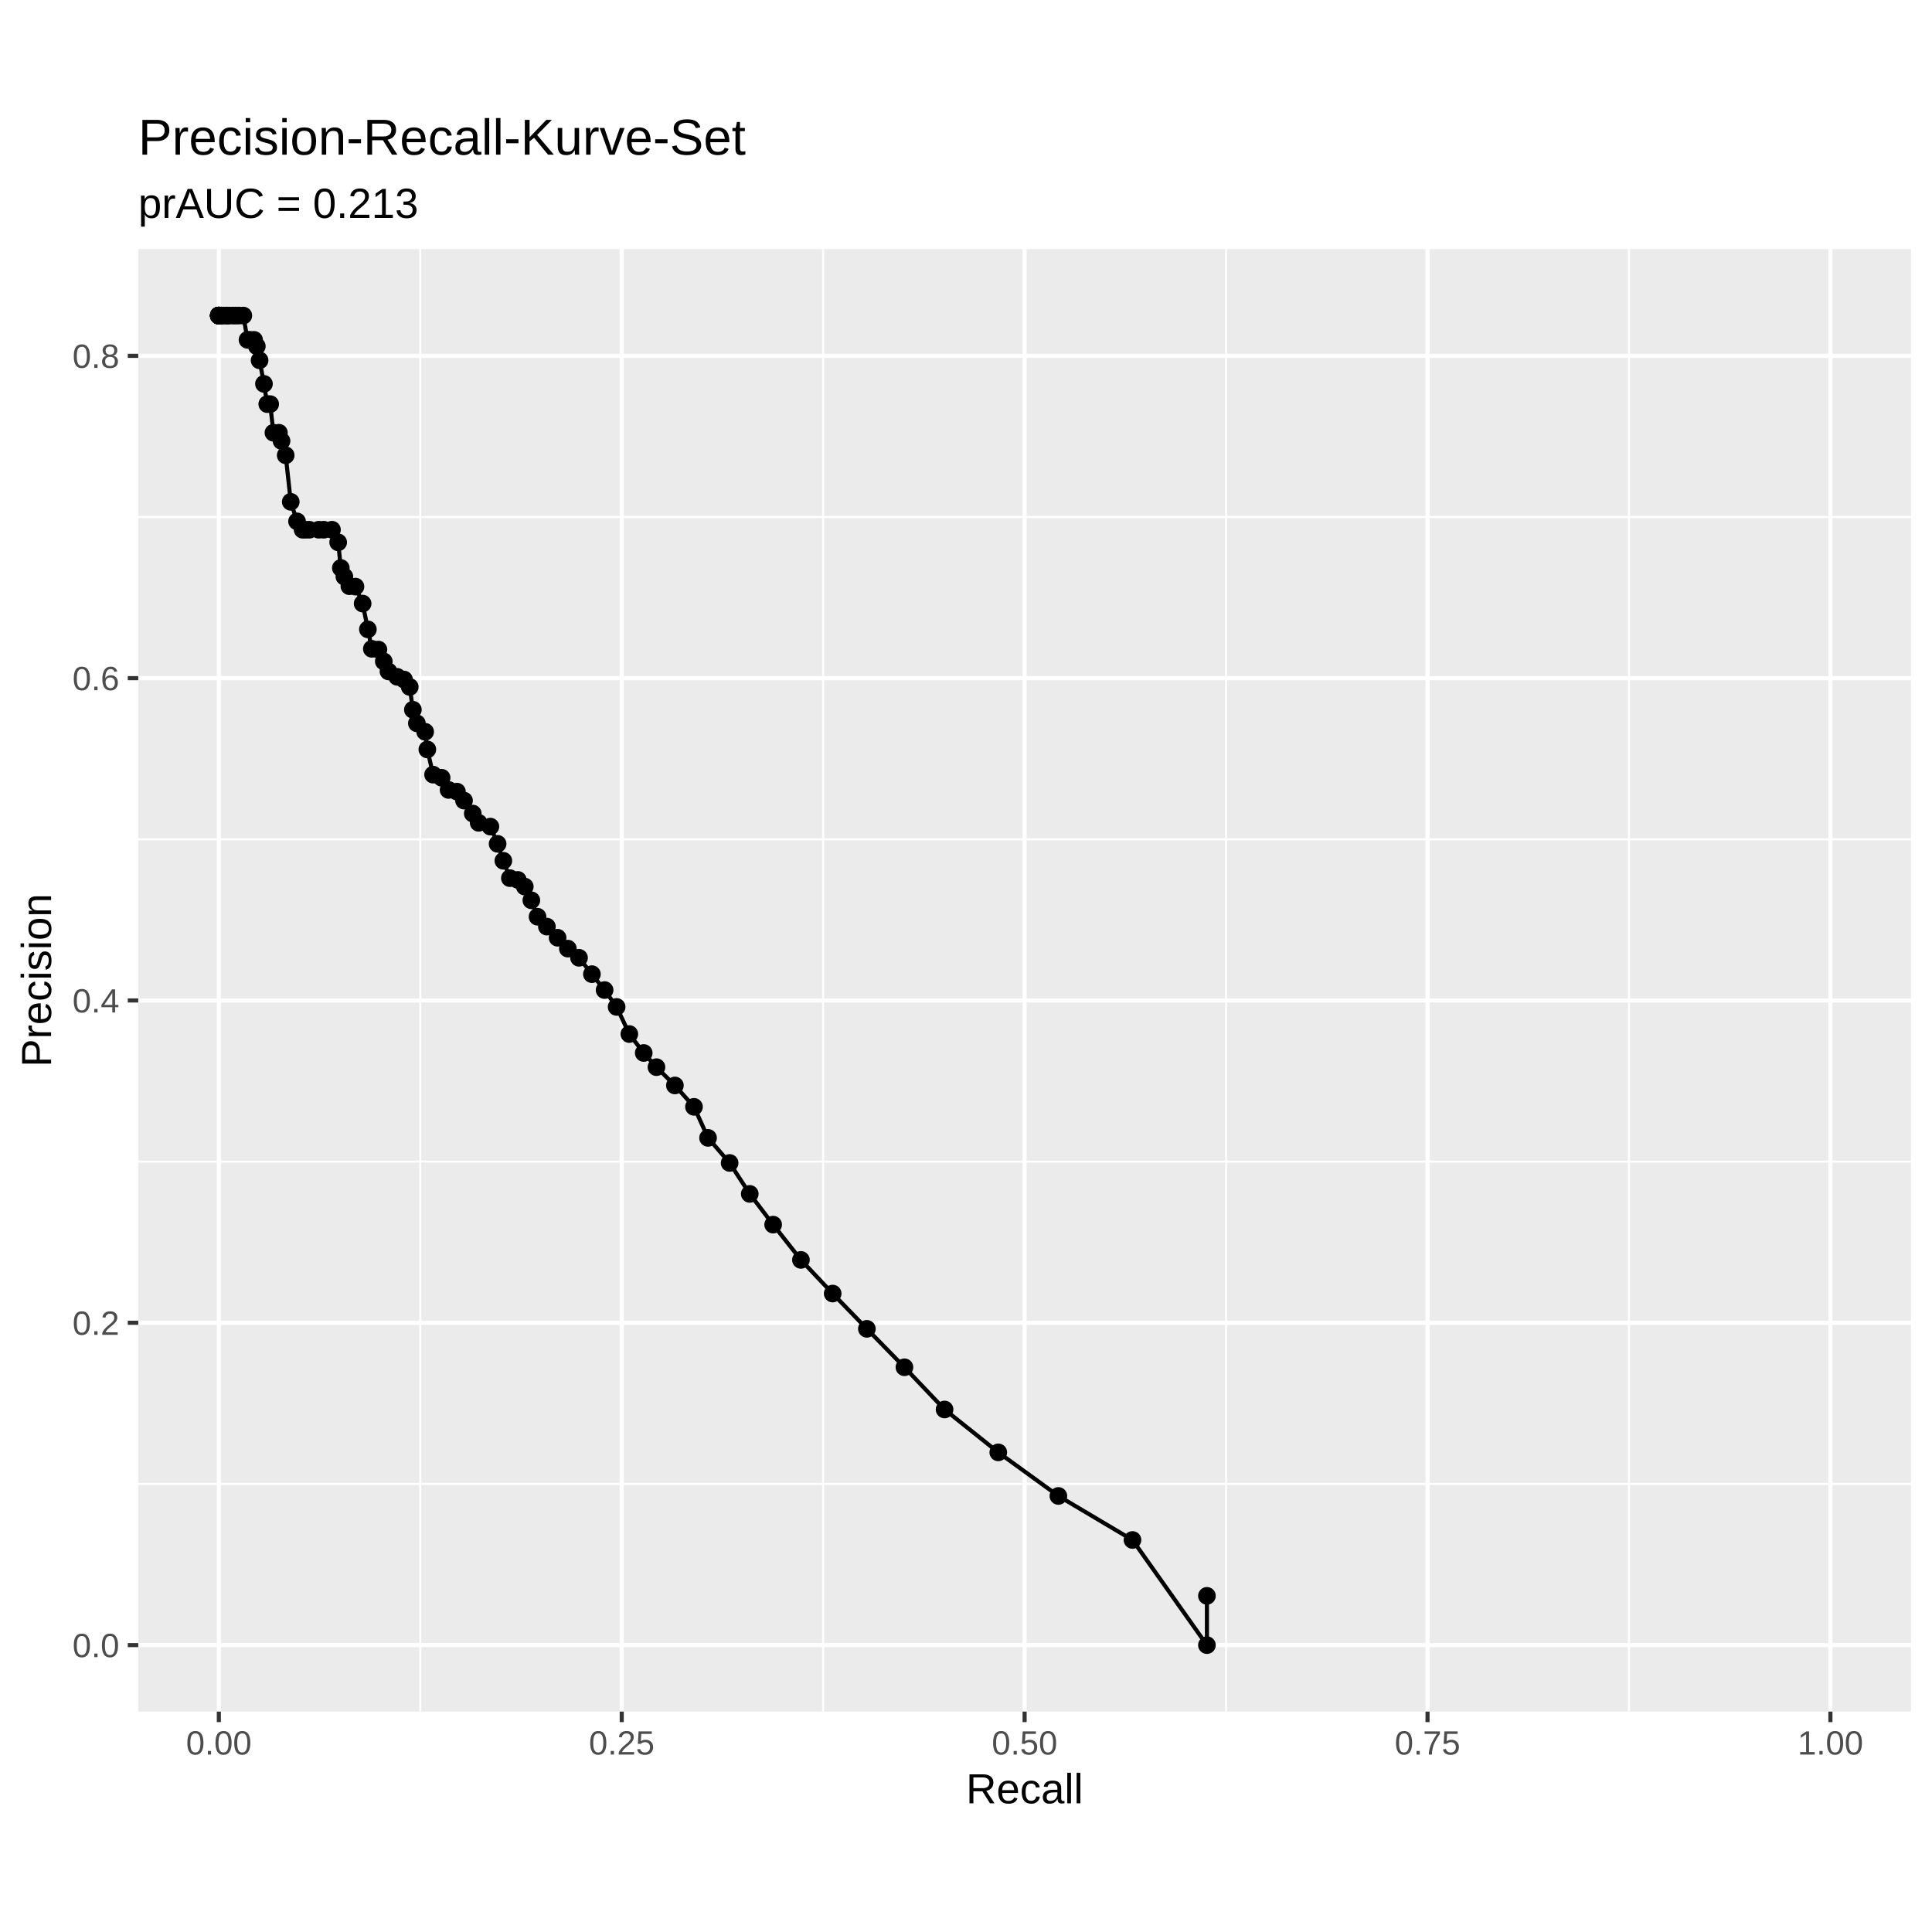
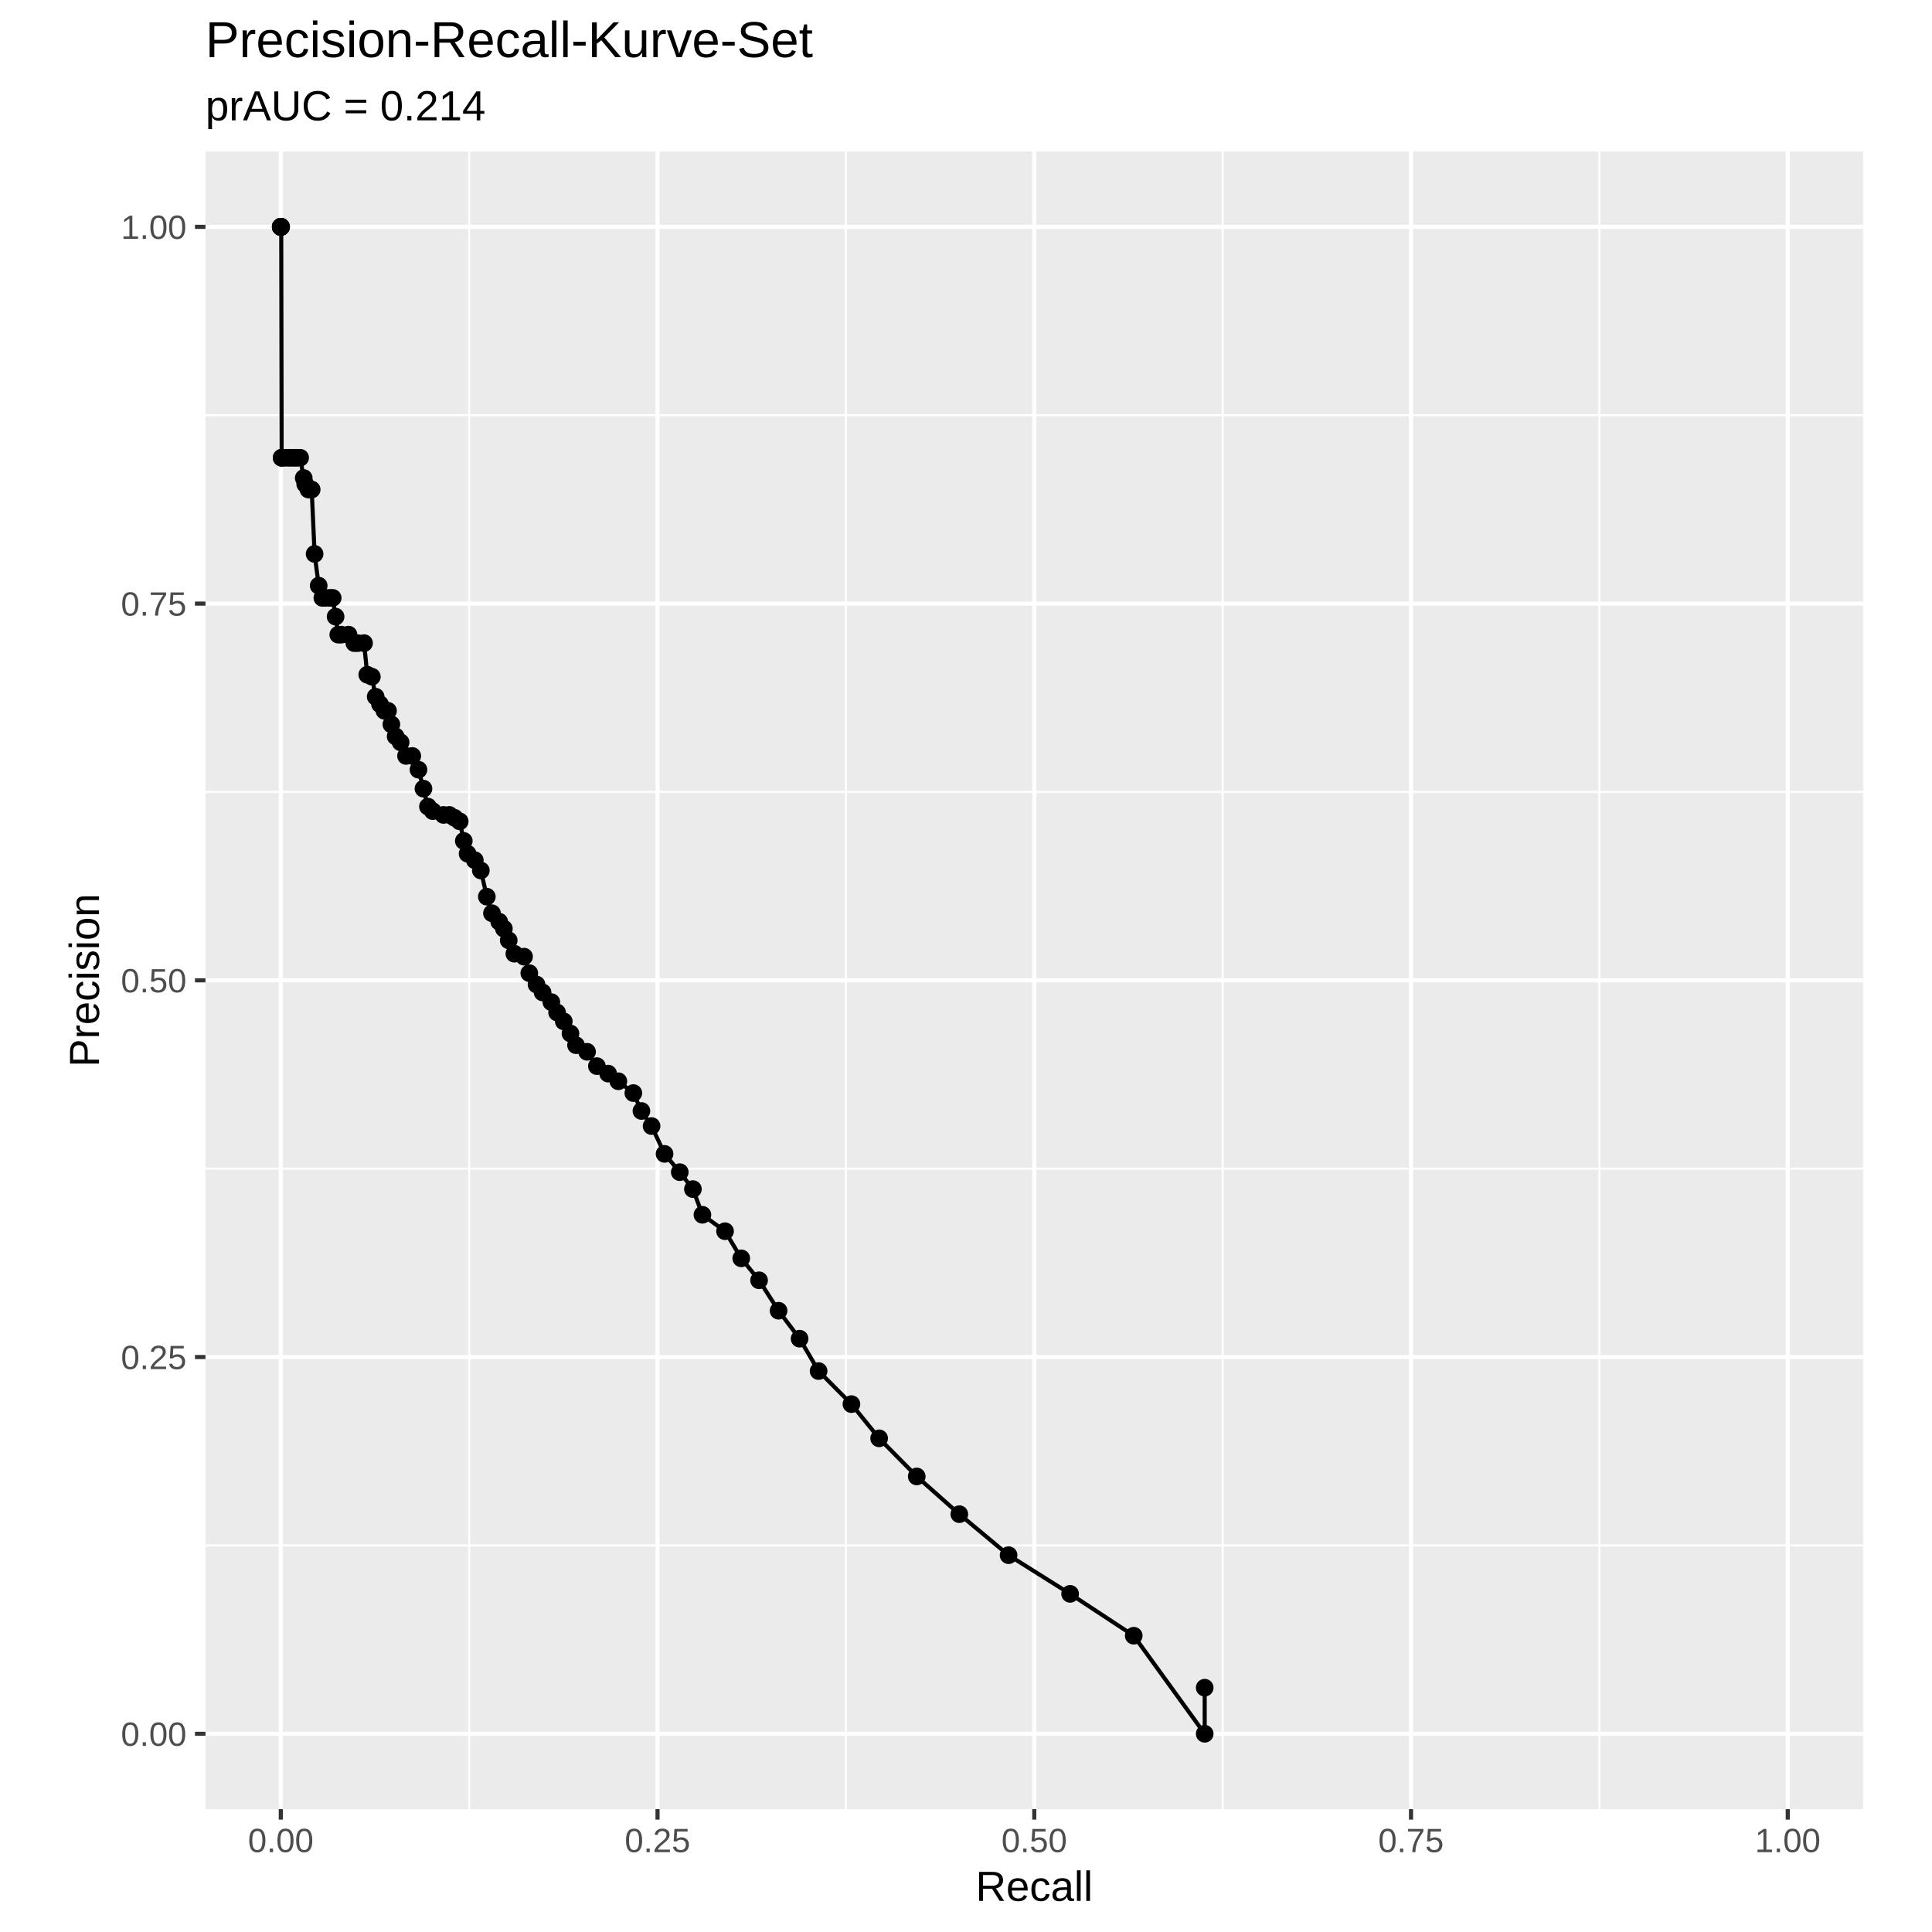
<svg xmlns="http://www.w3.org/2000/svg" class="svglite" width="504.00pt" height="504.00pt" viewBox="0 0 504.00 504.00">
  <defs>
    <style type="text/css">
    .svglite line, .svglite polyline, .svglite polygon, .svglite path, .svglite rect, .svglite circle {
      fill: none;
      stroke: #000000;
      stroke-linecap: round;
      stroke-linejoin: round;
      stroke-miterlimit: 10.00;
    }
    .svglite text {
      white-space: pre;
    }
  </style>
  </defs>
  <rect width="100%" height="100%" style="stroke: none; fill: #FFFFFF;" />
  <defs>
    <clipPath id="cpMC4wMHw1MDQuMDB8MC4wMHw1MDQuMDA=">
      <rect x="0.00" y="0.00" width="504.00" height="504.00" />
    </clipPath>
  </defs>
  <g clip-path="url(#cpMC4wMHw1MDQuMDB8MC4wMHw1MDQuMDA=)">
</g>
  <defs>
-     <clipPath id="cpMC4wMHw1MDQuMDB8MjUuNDV8NDc4LjU1">
-       <rect x="0" y="25.45" width="504.00" height="453.10" />
+     <clipPath id="cpMTIuNTB8NDkxLjUwfDAuMDB8NTA0LjAw">
+       <rect x="12.50" y="0.00" width="479.01" height="504.00" />
    </clipPath>
  </defs>
-   <g clip-path="url(#cpMC4wMHw1MDQuMDB8MjUuNDV8NDc4LjU1)">
-     <rect x="0" y="25.45" width="504.00" height="453.10" style="stroke-width: 1.07; stroke: #FFFFFF; fill: #FFFFFF;" />
+   <g clip-path="url(#cpMTIuNTB8NDkxLjUwfDAuMDB8NTA0LjAw)">
+     <rect x="12.50" y="0.00" width="479.01" height="504.00" style="stroke-width: 1.07; stroke: #FFFFFF; fill: #FFFFFF;" />
  </g>
  <g clip-path="url(#cpMC4wMHw1MDQuMDB8MC4wMHw1MDQuMDA=)">
</g>
  <defs>
-     <clipPath id="cpMzYuMDd8NDk4LjUyfDY0Ljk3fDQ0Ni41MA==">
-       <rect x="36.07" y="64.97" width="462.45" height="381.52" />
+     <clipPath id="cpNTMuNjB8NDg2LjAyfDM5LjUyfDQ3MS45NQ==">
+       <rect x="53.60" y="39.52" width="432.43" height="432.43" />
    </clipPath>
  </defs>
-   <g clip-path="url(#cpMzYuMDd8NDk4LjUyfDY0Ljk3fDQ0Ni41MA==)">
-     <rect x="36.07" y="64.97" width="462.45" height="381.52" style="stroke-width: 1.07; stroke: none; fill: #EBEBEB;" />
-     <polyline points="36.07,387.11 498.52,387.11 " style="stroke-width: 0.53; stroke: #FFFFFF; stroke-linecap: butt;" />
-     <polyline points="36.07,303.03 498.52,303.03 " style="stroke-width: 0.53; stroke: #FFFFFF; stroke-linecap: butt;" />
-     <polyline points="36.07,218.95 498.52,218.95 " style="stroke-width: 0.53; stroke: #FFFFFF; stroke-linecap: butt;" />
-     <polyline points="36.07,134.87 498.52,134.87 " style="stroke-width: 0.53; stroke: #FFFFFF; stroke-linecap: butt;" />
-     <polyline points="109.64,446.50 109.64,64.97 " style="stroke-width: 0.53; stroke: #FFFFFF; stroke-linecap: butt;" />
-     <polyline points="214.74,446.50 214.74,64.97 " style="stroke-width: 0.53; stroke: #FFFFFF; stroke-linecap: butt;" />
-     <polyline points="319.85,446.50 319.85,64.97 " style="stroke-width: 0.53; stroke: #FFFFFF; stroke-linecap: butt;" />
-     <polyline points="424.95,446.50 424.95,64.97 " style="stroke-width: 0.53; stroke: #FFFFFF; stroke-linecap: butt;" />
-     <polyline points="36.07,429.16 498.52,429.16 " style="stroke-width: 1.07; stroke: #FFFFFF; stroke-linecap: butt;" />
-     <polyline points="36.07,345.07 498.52,345.07 " style="stroke-width: 1.07; stroke: #FFFFFF; stroke-linecap: butt;" />
-     <polyline points="36.07,260.99 498.52,260.99 " style="stroke-width: 1.07; stroke: #FFFFFF; stroke-linecap: butt;" />
-     <polyline points="36.07,176.91 498.52,176.91 " style="stroke-width: 1.07; stroke: #FFFFFF; stroke-linecap: butt;" />
-     <polyline points="36.07,92.83 498.52,92.83 " style="stroke-width: 1.07; stroke: #FFFFFF; stroke-linecap: butt;" />
-     <polyline points="57.09,446.50 57.09,64.97 " style="stroke-width: 1.07; stroke: #FFFFFF; stroke-linecap: butt;" />
-     <polyline points="162.19,446.50 162.19,64.97 " style="stroke-width: 1.07; stroke: #FFFFFF; stroke-linecap: butt;" />
-     <polyline points="267.29,446.50 267.29,64.97 " style="stroke-width: 1.07; stroke: #FFFFFF; stroke-linecap: butt;" />
-     <polyline points="372.40,446.50 372.40,64.97 " style="stroke-width: 1.07; stroke: #FFFFFF; stroke-linecap: butt;" />
-     <polyline points="477.50,446.50 477.50,64.97 " style="stroke-width: 1.07; stroke: #FFFFFF; stroke-linecap: butt;" />
-     <circle cx="314.85" cy="429.16" r="1.95" style="stroke-width: 0.71; fill: #000000;" />
-     <circle cx="314.85" cy="416.31" r="1.95" style="stroke-width: 0.71; fill: #000000;" />
-     <circle cx="295.43" cy="401.73" r="1.95" style="stroke-width: 0.71; fill: #000000;" />
-     <circle cx="276.10" cy="390.25" r="1.95" style="stroke-width: 0.71; fill: #000000;" />
-     <circle cx="260.42" cy="378.88" r="1.95" style="stroke-width: 0.71; fill: #000000;" />
-     <circle cx="246.41" cy="367.69" r="1.95" style="stroke-width: 0.71; fill: #000000;" />
-     <circle cx="235.94" cy="356.68" r="1.95" style="stroke-width: 0.71; fill: #000000;" />
-     <circle cx="226.14" cy="346.65" r="1.95" style="stroke-width: 0.71; fill: #000000;" />
-     <circle cx="217.22" cy="337.45" r="1.95" style="stroke-width: 0.71; fill: #000000;" />
-     <circle cx="208.94" cy="328.67" r="1.95" style="stroke-width: 0.71; fill: #000000;" />
-     <circle cx="201.69" cy="319.47" r="1.95" style="stroke-width: 0.71; fill: #000000;" />
-     <circle cx="195.59" cy="311.45" r="1.95" style="stroke-width: 0.71; fill: #000000;" />
-     <circle cx="190.34" cy="303.38" r="1.95" style="stroke-width: 0.71; fill: #000000;" />
-     <circle cx="184.71" cy="296.84" r="1.95" style="stroke-width: 0.71; fill: #000000;" />
-     <circle cx="181.04" cy="288.74" r="1.95" style="stroke-width: 0.71; fill: #000000;" />
-     <circle cx="176.06" cy="283.16" r="1.95" style="stroke-width: 0.71; fill: #000000;" />
-     <circle cx="171.25" cy="278.39" r="1.95" style="stroke-width: 0.71; fill: #000000;" />
-     <circle cx="167.93" cy="274.69" r="1.95" style="stroke-width: 0.71; fill: #000000;" />
-     <circle cx="164.17" cy="269.75" r="1.95" style="stroke-width: 0.71; fill: #000000;" />
-     <circle cx="160.86" cy="262.68" r="1.95" style="stroke-width: 0.71; fill: #000000;" />
-     <circle cx="157.72" cy="258.28" r="1.95" style="stroke-width: 0.71; fill: #000000;" />
-     <circle cx="154.41" cy="254.13" r="1.95" style="stroke-width: 0.71; fill: #000000;" />
-     <circle cx="151.05" cy="249.86" r="1.95" style="stroke-width: 0.71; fill: #000000;" />
-     <circle cx="148.14" cy="247.47" r="1.95" style="stroke-width: 0.71; fill: #000000;" />
-     <circle cx="145.46" cy="244.63" r="1.95" style="stroke-width: 0.71; fill: #000000;" />
-     <circle cx="142.67" cy="241.73" r="1.95" style="stroke-width: 0.71; fill: #000000;" />
-     <circle cx="140.23" cy="239.15" r="1.95" style="stroke-width: 0.71; fill: #000000;" />
-     <circle cx="138.61" cy="234.86" r="1.95" style="stroke-width: 0.71; fill: #000000;" />
-     <circle cx="136.90" cy="231.29" r="1.95" style="stroke-width: 0.71; fill: #000000;" />
-     <circle cx="135.08" cy="229.54" r="1.95" style="stroke-width: 0.71; fill: #000000;" />
-     <circle cx="133.01" cy="229.08" r="1.95" style="stroke-width: 0.71; fill: #000000;" />
-     <circle cx="131.31" cy="224.55" r="1.95" style="stroke-width: 0.71; fill: #000000;" />
-     <circle cx="129.81" cy="220.13" r="1.95" style="stroke-width: 0.71; fill: #000000;" />
-     <circle cx="127.93" cy="215.63" r="1.95" style="stroke-width: 0.71; fill: #000000;" />
-     <circle cx="124.87" cy="214.65" r="1.95" style="stroke-width: 0.71; fill: #000000;" />
-     <circle cx="123.33" cy="212.23" r="1.95" style="stroke-width: 0.71; fill: #000000;" />
-     <circle cx="121.05" cy="208.85" r="1.95" style="stroke-width: 0.71; fill: #000000;" />
-     <circle cx="119.20" cy="206.51" r="1.95" style="stroke-width: 0.71; fill: #000000;" />
-     <circle cx="117.02" cy="206.07" r="1.95" style="stroke-width: 0.71; fill: #000000;" />
-     <circle cx="115.21" cy="202.89" r="1.95" style="stroke-width: 0.71; fill: #000000;" />
-     <circle cx="112.98" cy="202.08" r="1.95" style="stroke-width: 0.71; fill: #000000;" />
-     <circle cx="111.48" cy="195.51" r="1.95" style="stroke-width: 0.71; fill: #000000;" />
-     <circle cx="110.91" cy="190.90" r="1.95" style="stroke-width: 0.71; fill: #000000;" />
-     <circle cx="108.75" cy="188.69" r="1.95" style="stroke-width: 0.71; fill: #000000;" />
-     <circle cx="107.71" cy="185.15" r="1.95" style="stroke-width: 0.71; fill: #000000;" />
-     <circle cx="106.89" cy="179.20" r="1.95" style="stroke-width: 0.71; fill: #000000;" />
-     <circle cx="105.40" cy="177.27" r="1.95" style="stroke-width: 0.71; fill: #000000;" />
-     <circle cx="103.62" cy="176.56" r="1.95" style="stroke-width: 0.71; fill: #000000;" />
-     <circle cx="101.34" cy="175.16" r="1.95" style="stroke-width: 0.71; fill: #000000;" />
-     <circle cx="100.12" cy="172.54" r="1.95" style="stroke-width: 0.71; fill: #000000;" />
-     <circle cx="98.72" cy="169.45" r="1.95" style="stroke-width: 0.71; fill: #000000;" />
-     <circle cx="97.00" cy="169.26" r="1.95" style="stroke-width: 0.71; fill: #000000;" />
-     <circle cx="95.97" cy="164.18" r="1.95" style="stroke-width: 0.71; fill: #000000;" />
-     <circle cx="94.60" cy="157.45" r="1.95" style="stroke-width: 0.71; fill: #000000;" />
-     <circle cx="92.73" cy="153.03" r="1.95" style="stroke-width: 0.71; fill: #000000;" />
-     <circle cx="91.14" cy="152.92" r="1.95" style="stroke-width: 0.71; fill: #000000;" />
-     <circle cx="89.84" cy="150.43" r="1.95" style="stroke-width: 0.71; fill: #000000;" />
-     <circle cx="88.91" cy="148.17" r="1.95" style="stroke-width: 0.71; fill: #000000;" />
-     <circle cx="88.22" cy="141.48" r="1.95" style="stroke-width: 0.71; fill: #000000;" />
-     <circle cx="86.60" cy="138.19" r="1.95" style="stroke-width: 0.71; fill: #000000;" />
-     <circle cx="84.46" cy="138.19" r="1.95" style="stroke-width: 0.71; fill: #000000;" />
-     <circle cx="83.15" cy="138.19" r="1.95" style="stroke-width: 0.71; fill: #000000;" />
-     <circle cx="80.70" cy="138.19" r="1.95" style="stroke-width: 0.71; fill: #000000;" />
-     <circle cx="79.71" cy="138.19" r="1.95" style="stroke-width: 0.71; fill: #000000;" />
-     <circle cx="78.94" cy="138.19" r="1.95" style="stroke-width: 0.71; fill: #000000;" />
-     <circle cx="77.49" cy="136.01" r="1.95" style="stroke-width: 0.71; fill: #000000;" />
-     <circle cx="75.85" cy="130.91" r="1.95" style="stroke-width: 0.71; fill: #000000;" />
-     <circle cx="74.53" cy="118.77" r="1.95" style="stroke-width: 0.71; fill: #000000;" />
-     <circle cx="73.45" cy="115.04" r="1.95" style="stroke-width: 0.71; fill: #000000;" />
-     <circle cx="72.76" cy="112.89" r="1.95" style="stroke-width: 0.71; fill: #000000;" />
-     <circle cx="71.33" cy="112.89" r="1.95" style="stroke-width: 0.71; fill: #000000;" />
-     <circle cx="70.48" cy="105.42" r="1.95" style="stroke-width: 0.71; fill: #000000;" />
-     <circle cx="69.72" cy="105.42" r="1.95" style="stroke-width: 0.71; fill: #000000;" />
-     <circle cx="68.86" cy="100.14" r="1.95" style="stroke-width: 0.71; fill: #000000;" />
-     <circle cx="67.72" cy="94.00" r="1.95" style="stroke-width: 0.71; fill: #000000;" />
-     <circle cx="67.00" cy="90.32" r="1.95" style="stroke-width: 0.71; fill: #000000;" />
-     <circle cx="66.28" cy="88.66" r="1.95" style="stroke-width: 0.71; fill: #000000;" />
-     <circle cx="65.20" cy="88.66" r="1.95" style="stroke-width: 0.71; fill: #000000;" />
-     <circle cx="64.57" cy="88.66" r="1.95" style="stroke-width: 0.71; fill: #000000;" />
-     <circle cx="63.48" cy="82.32" r="1.95" style="stroke-width: 0.71; fill: #000000;" />
-     <circle cx="62.31" cy="82.32" r="1.95" style="stroke-width: 0.71; fill: #000000;" />
-     <circle cx="61.46" cy="82.32" r="1.95" style="stroke-width: 0.71; fill: #000000;" />
-     <circle cx="60.75" cy="82.32" r="1.95" style="stroke-width: 0.71; fill: #000000;" />
-     <circle cx="59.78" cy="82.32" r="1.95" style="stroke-width: 0.71; fill: #000000;" />
-     <circle cx="59.27" cy="82.32" r="1.95" style="stroke-width: 0.71; fill: #000000;" />
-     <circle cx="59.11" cy="82.32" r="1.95" style="stroke-width: 0.71; fill: #000000;" />
-     <circle cx="58.21" cy="82.32" r="1.95" style="stroke-width: 0.71; fill: #000000;" />
-     <circle cx="57.76" cy="82.32" r="1.95" style="stroke-width: 0.71; fill: #000000;" />
-     <circle cx="57.50" cy="82.32" r="1.95" style="stroke-width: 0.71; fill: #000000;" />
-     <circle cx="57.50" cy="82.32" r="1.95" style="stroke-width: 0.71; fill: #000000;" />
-     <circle cx="57.13" cy="82.32" r="1.95" style="stroke-width: 0.71; fill: #000000;" />
-     <circle cx="57.09" cy="82.32" r="1.95" style="stroke-width: 0.71; fill: #000000;" />
-     <circle cx="57.09" cy="82.32" r="1.95" style="stroke-width: 0.71; fill: #000000;" />
-     <circle cx="57.09" cy="82.32" r="1.95" style="stroke-width: 0.71; fill: #000000;" />
-     <circle cx="57.09" cy="82.32" r="1.95" style="stroke-width: 0.71; fill: #000000;" />
-     <circle cx="57.09" cy="82.32" r="1.95" style="stroke-width: 0.71; fill: #000000;" />
-     <circle cx="57.09" cy="82.32" r="1.95" style="stroke-width: 0.71; fill: #000000;" />
-     <circle cx="57.09" cy="82.32" r="1.95" style="stroke-width: 0.71; fill: #000000;" />
-     <circle cx="57.09" cy="82.32" r="1.95" style="stroke-width: 0.71; fill: #000000;" />
-     <circle cx="57.09" cy="82.32" r="1.95" style="stroke-width: 0.71; fill: #000000;" />
-     <circle cx="57.09" cy="82.32" r="1.95" style="stroke-width: 0.71; fill: #000000;" />
-     <circle cx="57.09" cy="82.32" r="1.95" style="stroke-width: 0.71; fill: #000000;" />
-     <circle cx="57.09" cy="82.32" r="1.95" style="stroke-width: 0.71; fill: #000000;" />
-     <polyline points="57.09,82.32 57.09,82.32 57.09,82.32 57.09,82.32 57.09,82.32 57.09,82.32 57.09,82.32 57.09,82.32 57.09,82.32 57.09,82.32 57.09,82.32 57.09,82.32 57.13,82.32 57.50,82.32 57.50,82.32 57.76,82.32 58.21,82.32 59.11,82.32 59.27,82.32 59.78,82.32 60.75,82.32 61.46,82.32 62.31,82.32 63.48,82.32 64.57,88.66 65.20,88.66 66.28,88.66 67.00,90.32 67.72,94.00 68.86,100.14 69.72,105.42 70.48,105.42 71.33,112.89 72.76,112.89 73.45,115.04 74.53,118.77 75.85,130.91 77.49,136.01 78.94,138.19 79.71,138.19 80.70,138.19 83.15,138.19 84.46,138.19 86.60,138.19 88.22,141.48 88.91,148.17 89.84,150.43 91.14,152.92 92.73,153.03 94.60,157.45 95.97,164.18 97.00,169.26 98.72,169.45 100.12,172.54 101.34,175.16 103.62,176.56 105.40,177.27 106.89,179.20 107.71,185.15 108.75,188.69 110.91,190.90 111.48,195.51 112.98,202.08 115.21,202.89 117.02,206.07 119.20,206.51 121.05,208.85 123.33,212.23 124.87,214.65 127.93,215.63 129.81,220.13 131.31,224.55 133.01,229.08 135.08,229.54 136.90,231.29 138.61,234.86 140.23,239.15 142.67,241.73 145.46,244.63 148.14,247.47 151.05,249.86 154.41,254.13 157.72,258.28 160.86,262.68 164.17,269.75 167.93,274.69 171.25,278.39 176.06,283.16 181.04,288.74 184.71,296.84 190.34,303.38 195.59,311.45 201.69,319.47 208.94,328.67 217.22,337.45 226.14,346.65 235.94,356.68 246.41,367.69 260.42,378.88 276.10,390.25 295.43,401.73 314.85,429.16 314.85,416.31 " style="stroke-width: 1.07; stroke-linecap: butt;" />
+   <g clip-path="url(#cpNTMuNjB8NDg2LjAyfDM5LjUyfDQ3MS45NQ==)">
+     <rect x="53.60" y="39.52" width="432.43" height="432.43" style="stroke-width: 1.07; stroke: none; fill: #EBEBEB;" />
+     <polyline points="53.60,403.15 486.02,403.15 " style="stroke-width: 0.53; stroke: #FFFFFF; stroke-linecap: butt;" />
+     <polyline points="53.60,304.87 486.02,304.87 " style="stroke-width: 0.53; stroke: #FFFFFF; stroke-linecap: butt;" />
+     <polyline points="53.60,206.60 486.02,206.60 " style="stroke-width: 0.53; stroke: #FFFFFF; stroke-linecap: butt;" />
+     <polyline points="53.60,108.32 486.02,108.32 " style="stroke-width: 0.53; stroke: #FFFFFF; stroke-linecap: butt;" />
+     <polyline points="122.39,471.95 122.39,39.52 " style="stroke-width: 0.53; stroke: #FFFFFF; stroke-linecap: butt;" />
+     <polyline points="220.67,471.95 220.67,39.52 " style="stroke-width: 0.53; stroke: #FFFFFF; stroke-linecap: butt;" />
+     <polyline points="318.95,471.95 318.95,39.52 " style="stroke-width: 0.53; stroke: #FFFFFF; stroke-linecap: butt;" />
+     <polyline points="417.23,471.95 417.23,39.52 " style="stroke-width: 0.53; stroke: #FFFFFF; stroke-linecap: butt;" />
+     <polyline points="53.60,452.29 486.02,452.29 " style="stroke-width: 1.07; stroke: #FFFFFF; stroke-linecap: butt;" />
+     <polyline points="53.60,354.01 486.02,354.01 " style="stroke-width: 1.07; stroke: #FFFFFF; stroke-linecap: butt;" />
+     <polyline points="53.60,255.74 486.02,255.74 " style="stroke-width: 1.07; stroke: #FFFFFF; stroke-linecap: butt;" />
+     <polyline points="53.60,157.46 486.02,157.46 " style="stroke-width: 1.07; stroke: #FFFFFF; stroke-linecap: butt;" />
+     <polyline points="53.60,59.18 486.02,59.18 " style="stroke-width: 1.07; stroke: #FFFFFF; stroke-linecap: butt;" />
+     <polyline points="73.25,471.95 73.25,39.52 " style="stroke-width: 1.07; stroke: #FFFFFF; stroke-linecap: butt;" />
+     <polyline points="171.53,471.95 171.53,39.52 " style="stroke-width: 1.07; stroke: #FFFFFF; stroke-linecap: butt;" />
+     <polyline points="269.81,471.95 269.81,39.52 " style="stroke-width: 1.07; stroke: #FFFFFF; stroke-linecap: butt;" />
+     <polyline points="368.09,471.95 368.09,39.52 " style="stroke-width: 1.07; stroke: #FFFFFF; stroke-linecap: butt;" />
+     <polyline points="466.37,471.95 466.37,39.52 " style="stroke-width: 1.07; stroke: #FFFFFF; stroke-linecap: butt;" />
+     <circle cx="314.27" cy="452.29" r="1.95" style="stroke-width: 0.71; fill: #000000;" />
+     <circle cx="314.27" cy="440.27" r="1.95" style="stroke-width: 0.71; fill: #000000;" />
+     <circle cx="295.76" cy="426.71" r="1.95" style="stroke-width: 0.71; fill: #000000;" />
+     <circle cx="279.16" cy="415.79" r="1.95" style="stroke-width: 0.71; fill: #000000;" />
+     <circle cx="263.11" cy="405.70" r="1.95" style="stroke-width: 0.71; fill: #000000;" />
+     <circle cx="250.26" cy="395.00" r="1.95" style="stroke-width: 0.71; fill: #000000;" />
+     <circle cx="239.15" cy="385.16" r="1.95" style="stroke-width: 0.71; fill: #000000;" />
+     <circle cx="229.34" cy="375.22" r="1.95" style="stroke-width: 0.71; fill: #000000;" />
+     <circle cx="222.11" cy="366.29" r="1.95" style="stroke-width: 0.71; fill: #000000;" />
+     <circle cx="213.55" cy="357.67" r="1.95" style="stroke-width: 0.71; fill: #000000;" />
+     <circle cx="208.59" cy="349.22" r="1.95" style="stroke-width: 0.71; fill: #000000;" />
+     <circle cx="203.11" cy="341.93" r="1.95" style="stroke-width: 0.71; fill: #000000;" />
+     <circle cx="198.02" cy="333.99" r="1.95" style="stroke-width: 0.71; fill: #000000;" />
+     <circle cx="193.37" cy="328.26" r="1.95" style="stroke-width: 0.71; fill: #000000;" />
+     <circle cx="189.14" cy="321.19" r="1.95" style="stroke-width: 0.71; fill: #000000;" />
+     <circle cx="183.24" cy="316.90" r="1.95" style="stroke-width: 0.71; fill: #000000;" />
+     <circle cx="180.76" cy="310.20" r="1.95" style="stroke-width: 0.71; fill: #000000;" />
+     <circle cx="177.33" cy="305.78" r="1.95" style="stroke-width: 0.71; fill: #000000;" />
+     <circle cx="173.36" cy="301.01" r="1.95" style="stroke-width: 0.71; fill: #000000;" />
+     <circle cx="169.98" cy="293.76" r="1.95" style="stroke-width: 0.71; fill: #000000;" />
+     <circle cx="167.33" cy="289.82" r="1.95" style="stroke-width: 0.71; fill: #000000;" />
+     <circle cx="165.22" cy="285.15" r="1.95" style="stroke-width: 0.71; fill: #000000;" />
+     <circle cx="161.31" cy="282.07" r="1.95" style="stroke-width: 0.71; fill: #000000;" />
+     <circle cx="158.64" cy="280.07" r="1.95" style="stroke-width: 0.71; fill: #000000;" />
+     <circle cx="155.71" cy="278.12" r="1.95" style="stroke-width: 0.71; fill: #000000;" />
+     <circle cx="153.15" cy="274.38" r="1.95" style="stroke-width: 0.71; fill: #000000;" />
+     <circle cx="150.27" cy="272.66" r="1.95" style="stroke-width: 0.71; fill: #000000;" />
+     <circle cx="148.82" cy="269.61" r="1.95" style="stroke-width: 0.71; fill: #000000;" />
+     <circle cx="147.08" cy="266.45" r="1.95" style="stroke-width: 0.71; fill: #000000;" />
+     <circle cx="145.33" cy="264.13" r="1.95" style="stroke-width: 0.71; fill: #000000;" />
+     <circle cx="143.83" cy="261.42" r="1.95" style="stroke-width: 0.71; fill: #000000;" />
+     <circle cx="141.55" cy="258.90" r="1.95" style="stroke-width: 0.71; fill: #000000;" />
+     <circle cx="139.97" cy="256.83" r="1.95" style="stroke-width: 0.71; fill: #000000;" />
+     <circle cx="138.08" cy="253.87" r="1.95" style="stroke-width: 0.71; fill: #000000;" />
+     <circle cx="136.71" cy="249.56" r="1.95" style="stroke-width: 0.71; fill: #000000;" />
+     <circle cx="134.18" cy="248.80" r="1.95" style="stroke-width: 0.71; fill: #000000;" />
+     <circle cx="132.71" cy="245.31" r="1.95" style="stroke-width: 0.71; fill: #000000;" />
+     <circle cx="131.45" cy="242.26" r="1.95" style="stroke-width: 0.71; fill: #000000;" />
+     <circle cx="130.22" cy="240.43" r="1.95" style="stroke-width: 0.71; fill: #000000;" />
+     <circle cx="128.34" cy="238.24" r="1.95" style="stroke-width: 0.71; fill: #000000;" />
+     <circle cx="127.00" cy="233.92" r="1.95" style="stroke-width: 0.71; fill: #000000;" />
+     <circle cx="125.44" cy="227.08" r="1.95" style="stroke-width: 0.71; fill: #000000;" />
+     <circle cx="123.87" cy="224.41" r="1.95" style="stroke-width: 0.71; fill: #000000;" />
+     <circle cx="121.98" cy="222.71" r="1.95" style="stroke-width: 0.71; fill: #000000;" />
+     <circle cx="120.99" cy="219.38" r="1.95" style="stroke-width: 0.71; fill: #000000;" />
+     <circle cx="119.93" cy="214.27" r="1.95" style="stroke-width: 0.71; fill: #000000;" />
+     <circle cx="118.57" cy="213.34" r="1.95" style="stroke-width: 0.71; fill: #000000;" />
+     <circle cx="117.21" cy="212.59" r="1.95" style="stroke-width: 0.71; fill: #000000;" />
+     <circle cx="115.69" cy="212.59" r="1.95" style="stroke-width: 0.71; fill: #000000;" />
+     <circle cx="112.90" cy="211.60" r="1.95" style="stroke-width: 0.71; fill: #000000;" />
+     <circle cx="111.64" cy="210.42" r="1.95" style="stroke-width: 0.71; fill: #000000;" />
+     <circle cx="110.47" cy="205.74" r="1.95" style="stroke-width: 0.71; fill: #000000;" />
+     <circle cx="109.17" cy="200.79" r="1.95" style="stroke-width: 0.71; fill: #000000;" />
+     <circle cx="107.55" cy="197.21" r="1.95" style="stroke-width: 0.71; fill: #000000;" />
+     <circle cx="105.92" cy="197.20" r="1.95" style="stroke-width: 0.71; fill: #000000;" />
+     <circle cx="104.51" cy="193.65" r="1.95" style="stroke-width: 0.71; fill: #000000;" />
+     <circle cx="103.21" cy="192.11" r="1.95" style="stroke-width: 0.71; fill: #000000;" />
+     <circle cx="102.10" cy="188.97" r="1.95" style="stroke-width: 0.71; fill: #000000;" />
+     <circle cx="101.22" cy="185.43" r="1.95" style="stroke-width: 0.71; fill: #000000;" />
+     <circle cx="100.29" cy="185.43" r="1.95" style="stroke-width: 0.71; fill: #000000;" />
+     <circle cx="99.13" cy="183.70" r="1.95" style="stroke-width: 0.71; fill: #000000;" />
+     <circle cx="98.00" cy="181.75" r="1.95" style="stroke-width: 0.71; fill: #000000;" />
+     <circle cx="97.01" cy="176.53" r="1.95" style="stroke-width: 0.71; fill: #000000;" />
+     <circle cx="95.81" cy="176.01" r="1.95" style="stroke-width: 0.71; fill: #000000;" />
+     <circle cx="94.97" cy="167.77" r="1.95" style="stroke-width: 0.71; fill: #000000;" />
+     <circle cx="93.27" cy="167.77" r="1.95" style="stroke-width: 0.71; fill: #000000;" />
+     <circle cx="92.43" cy="167.77" r="1.95" style="stroke-width: 0.71; fill: #000000;" />
+     <circle cx="90.92" cy="165.56" r="1.95" style="stroke-width: 0.71; fill: #000000;" />
+     <circle cx="89.04" cy="165.56" r="1.95" style="stroke-width: 0.71; fill: #000000;" />
+     <circle cx="88.24" cy="165.56" r="1.95" style="stroke-width: 0.71; fill: #000000;" />
+     <circle cx="87.55" cy="160.86" r="1.95" style="stroke-width: 0.71; fill: #000000;" />
+     <circle cx="86.79" cy="155.97" r="1.95" style="stroke-width: 0.71; fill: #000000;" />
+     <circle cx="85.96" cy="155.97" r="1.95" style="stroke-width: 0.71; fill: #000000;" />
+     <circle cx="84.75" cy="155.97" r="1.95" style="stroke-width: 0.71; fill: #000000;" />
+     <circle cx="84.10" cy="155.97" r="1.95" style="stroke-width: 0.71; fill: #000000;" />
+     <circle cx="83.14" cy="152.78" r="1.95" style="stroke-width: 0.71; fill: #000000;" />
+     <circle cx="82.07" cy="144.50" r="1.95" style="stroke-width: 0.71; fill: #000000;" />
+     <circle cx="81.31" cy="127.70" r="1.95" style="stroke-width: 0.71; fill: #000000;" />
+     <circle cx="80.46" cy="127.70" r="1.95" style="stroke-width: 0.71; fill: #000000;" />
+     <circle cx="79.62" cy="126.29" r="1.95" style="stroke-width: 0.71; fill: #000000;" />
+     <circle cx="79.23" cy="124.70" r="1.95" style="stroke-width: 0.71; fill: #000000;" />
+     <circle cx="78.30" cy="119.41" r="1.95" style="stroke-width: 0.71; fill: #000000;" />
+     <circle cx="77.41" cy="119.41" r="1.95" style="stroke-width: 0.71; fill: #000000;" />
+     <circle cx="76.85" cy="119.41" r="1.95" style="stroke-width: 0.71; fill: #000000;" />
+     <circle cx="76.02" cy="119.41" r="1.95" style="stroke-width: 0.71; fill: #000000;" />
+     <circle cx="75.41" cy="119.41" r="1.95" style="stroke-width: 0.71; fill: #000000;" />
+     <circle cx="74.55" cy="119.41" r="1.95" style="stroke-width: 0.71; fill: #000000;" />
+     <circle cx="73.62" cy="119.41" r="1.95" style="stroke-width: 0.71; fill: #000000;" />
+     <circle cx="73.47" cy="119.41" r="1.95" style="stroke-width: 0.71; fill: #000000;" />
+     <circle cx="73.47" cy="119.41" r="1.95" style="stroke-width: 0.71; fill: #000000;" />
+     <circle cx="73.36" cy="59.18" r="1.95" style="stroke-width: 0.71; fill: #000000;" />
+     <circle cx="73.25" cy="59.18" r="1.95" style="stroke-width: 0.71; fill: #000000;" />
+     <circle cx="73.25" cy="59.18" r="1.95" style="stroke-width: 0.71; fill: #000000;" />
+     <circle cx="73.25" cy="59.18" r="1.95" style="stroke-width: 0.71; fill: #000000;" />
+     <circle cx="73.25" cy="59.18" r="1.95" style="stroke-width: 0.71; fill: #000000;" />
+     <circle cx="73.25" cy="59.18" r="1.95" style="stroke-width: 0.71; fill: #000000;" />
+     <circle cx="73.25" cy="59.18" r="1.95" style="stroke-width: 0.71; fill: #000000;" />
+     <circle cx="73.25" cy="59.18" r="1.95" style="stroke-width: 0.71; fill: #000000;" />
+     <circle cx="73.25" cy="59.18" r="1.95" style="stroke-width: 0.71; fill: #000000;" />
+     <circle cx="73.25" cy="59.18" r="1.95" style="stroke-width: 0.71; fill: #000000;" />
+     <circle cx="73.25" cy="59.18" r="1.95" style="stroke-width: 0.71; fill: #000000;" />
+     <circle cx="73.25" cy="59.18" r="1.95" style="stroke-width: 0.71; fill: #000000;" />
+     <circle cx="73.25" cy="59.18" r="1.95" style="stroke-width: 0.71; fill: #000000;" />
+     <polyline points="73.25,59.18 73.25,59.18 73.25,59.18 73.25,59.18 73.25,59.18 73.25,59.18 73.25,59.18 73.25,59.18 73.25,59.18 73.25,59.18 73.25,59.18 73.25,59.18 73.36,59.18 73.47,119.41 73.47,119.41 73.62,119.41 74.55,119.41 75.41,119.41 76.02,119.41 76.85,119.41 77.41,119.41 78.30,119.41 79.23,124.70 79.62,126.29 80.46,127.70 81.31,127.70 82.07,144.50 83.14,152.78 84.10,155.97 84.75,155.97 85.96,155.97 86.79,155.97 87.55,160.86 88.24,165.56 89.04,165.56 90.92,165.56 92.43,167.77 93.27,167.77 94.97,167.77 95.81,176.01 97.01,176.53 98.00,181.75 99.13,183.70 100.29,185.43 101.22,185.43 102.10,188.97 103.21,192.11 104.51,193.65 105.92,197.20 107.55,197.21 109.17,200.79 110.47,205.74 111.64,210.42 112.90,211.60 115.69,212.59 117.21,212.59 118.57,213.34 119.93,214.27 120.99,219.38 121.98,222.71 123.87,224.41 125.44,227.08 127.00,233.92 128.34,238.24 130.22,240.43 131.45,242.26 132.71,245.31 134.18,248.80 136.71,249.56 138.08,253.87 139.97,256.83 141.55,258.90 143.83,261.42 145.33,264.13 147.08,266.45 148.82,269.61 150.27,272.66 153.15,274.38 155.71,278.12 158.64,280.07 161.31,282.07 165.22,285.15 167.33,289.82 169.98,293.76 173.36,301.01 177.33,305.78 180.76,310.20 183.24,316.90 189.14,321.19 193.37,328.26 198.02,333.99 203.11,341.93 208.59,349.22 213.55,357.67 222.11,366.29 229.34,375.22 239.15,385.16 250.26,395.00 263.11,405.70 279.16,415.79 295.76,426.71 314.27,452.29 314.27,440.27 " style="stroke-width: 1.07; stroke-linecap: butt;" />
  </g>
  <g clip-path="url(#cpMC4wMHw1MDQuMDB8MC4wMHw1MDQuMDA=)">
-     <text x="31.14" y="432.30" text-anchor="end" style="font-size: 8.80px;fill: #4D4D4D; font-family: &quot;Arimo&quot;;" textLength="12.42px" lengthAdjust="spacingAndGlyphs">0.0</text>
-     <text x="31.14" y="348.22" text-anchor="end" style="font-size: 8.80px;fill: #4D4D4D; font-family: &quot;Arimo&quot;;" textLength="12.42px" lengthAdjust="spacingAndGlyphs">0.2</text>
-     <text x="31.14" y="264.13" text-anchor="end" style="font-size: 8.80px;fill: #4D4D4D; font-family: &quot;Arimo&quot;;" textLength="12.42px" lengthAdjust="spacingAndGlyphs">0.4</text>
-     <text x="31.14" y="180.05" text-anchor="end" style="font-size: 8.80px;fill: #4D4D4D; font-family: &quot;Arimo&quot;;" textLength="12.42px" lengthAdjust="spacingAndGlyphs">0.6</text>
-     <text x="31.14" y="95.97" text-anchor="end" style="font-size: 8.80px;fill: #4D4D4D; font-family: &quot;Arimo&quot;;" textLength="12.42px" lengthAdjust="spacingAndGlyphs">0.8</text>
-     <polyline points="33.33,429.16 36.07,429.16 " style="stroke-width: 1.07; stroke: #333333; stroke-linecap: butt;" />
-     <polyline points="33.33,345.07 36.07,345.07 " style="stroke-width: 1.07; stroke: #333333; stroke-linecap: butt;" />
-     <polyline points="33.33,260.99 36.07,260.99 " style="stroke-width: 1.07; stroke: #333333; stroke-linecap: butt;" />
-     <polyline points="33.33,176.91 36.07,176.91 " style="stroke-width: 1.07; stroke: #333333; stroke-linecap: butt;" />
-     <polyline points="33.33,92.83 36.07,92.83 " style="stroke-width: 1.07; stroke: #333333; stroke-linecap: butt;" />
-     <polyline points="57.09,449.24 57.09,446.50 " style="stroke-width: 1.07; stroke: #333333; stroke-linecap: butt;" />
-     <polyline points="162.19,449.24 162.19,446.50 " style="stroke-width: 1.07; stroke: #333333; stroke-linecap: butt;" />
-     <polyline points="267.29,449.24 267.29,446.50 " style="stroke-width: 1.07; stroke: #333333; stroke-linecap: butt;" />
-     <polyline points="372.40,449.24 372.40,446.50 " style="stroke-width: 1.07; stroke: #333333; stroke-linecap: butt;" />
-     <polyline points="477.50,449.24 477.50,446.50 " style="stroke-width: 1.07; stroke: #333333; stroke-linecap: butt;" />
-     <text x="57.09" y="457.71" text-anchor="middle" style="font-size: 8.80px;fill: #4D4D4D; font-family: &quot;Arimo&quot;;" textLength="17.45px" lengthAdjust="spacingAndGlyphs">0.00</text>
-     <text x="162.19" y="457.71" text-anchor="middle" style="font-size: 8.80px;fill: #4D4D4D; font-family: &quot;Arimo&quot;;" textLength="17.45px" lengthAdjust="spacingAndGlyphs">0.25</text>
-     <text x="267.29" y="457.71" text-anchor="middle" style="font-size: 8.80px;fill: #4D4D4D; font-family: &quot;Arimo&quot;;" textLength="17.45px" lengthAdjust="spacingAndGlyphs">0.50</text>
-     <text x="372.40" y="457.71" text-anchor="middle" style="font-size: 8.80px;fill: #4D4D4D; font-family: &quot;Arimo&quot;;" textLength="17.45px" lengthAdjust="spacingAndGlyphs">0.75</text>
-     <text x="477.50" y="457.71" text-anchor="middle" style="font-size: 8.80px;fill: #4D4D4D; font-family: &quot;Arimo&quot;;" textLength="17.45px" lengthAdjust="spacingAndGlyphs">1.00</text>
-     <text x="267.29" y="470.43" text-anchor="middle" style="font-size: 11.00px; font-family: &quot;Arimo&quot;;" textLength="30.17px" lengthAdjust="spacingAndGlyphs">Recall</text>
-     <text transform="translate(13.33,255.74) rotate(-90)" text-anchor="middle" style="font-size: 11.00px; font-family: &quot;Arimo&quot;;" textLength="47.07px" lengthAdjust="spacingAndGlyphs">Precision</text>
-     <text x="36.07" y="56.85" style="font-size: 11.00px; font-family: &quot;Arimo&quot;;" textLength="73.46px" lengthAdjust="spacingAndGlyphs">prAUC = 0.213</text>
-     <text x="36.07" y="40.35" style="font-size: 13.20px; font-family: &quot;Arimo&quot;;" textLength="160.70px" lengthAdjust="spacingAndGlyphs">Precision-Recall-Kurve-Set</text>
+     <text x="48.67" y="455.44" text-anchor="end" style="font-size: 8.80px;fill: #4D4D4D; font-family: &quot;Arimo&quot;;" textLength="17.45px" lengthAdjust="spacingAndGlyphs">0.00</text>
+     <text x="48.67" y="357.16" text-anchor="end" style="font-size: 8.80px;fill: #4D4D4D; font-family: &quot;Arimo&quot;;" textLength="17.45px" lengthAdjust="spacingAndGlyphs">0.25</text>
+     <text x="48.67" y="258.88" text-anchor="end" style="font-size: 8.80px;fill: #4D4D4D; font-family: &quot;Arimo&quot;;" textLength="17.45px" lengthAdjust="spacingAndGlyphs">0.50</text>
+     <text x="48.67" y="160.60" text-anchor="end" style="font-size: 8.80px;fill: #4D4D4D; font-family: &quot;Arimo&quot;;" textLength="17.45px" lengthAdjust="spacingAndGlyphs">0.75</text>
+     <text x="48.67" y="62.32" text-anchor="end" style="font-size: 8.80px;fill: #4D4D4D; font-family: &quot;Arimo&quot;;" textLength="17.45px" lengthAdjust="spacingAndGlyphs">1.00</text>
+     <polyline points="50.86,452.29 53.60,452.29 " style="stroke-width: 1.07; stroke: #333333; stroke-linecap: butt;" />
+     <polyline points="50.86,354.01 53.60,354.01 " style="stroke-width: 1.07; stroke: #333333; stroke-linecap: butt;" />
+     <polyline points="50.86,255.74 53.60,255.74 " style="stroke-width: 1.07; stroke: #333333; stroke-linecap: butt;" />
+     <polyline points="50.86,157.46 53.60,157.46 " style="stroke-width: 1.07; stroke: #333333; stroke-linecap: butt;" />
+     <polyline points="50.86,59.18 53.60,59.18 " style="stroke-width: 1.07; stroke: #333333; stroke-linecap: butt;" />
+     <polyline points="73.25,474.69 73.25,471.95 " style="stroke-width: 1.07; stroke: #333333; stroke-linecap: butt;" />
+     <polyline points="171.53,474.69 171.53,471.95 " style="stroke-width: 1.07; stroke: #333333; stroke-linecap: butt;" />
+     <polyline points="269.81,474.69 269.81,471.95 " style="stroke-width: 1.07; stroke: #333333; stroke-linecap: butt;" />
+     <polyline points="368.09,474.69 368.09,471.95 " style="stroke-width: 1.07; stroke: #333333; stroke-linecap: butt;" />
+     <polyline points="466.37,474.69 466.37,471.95 " style="stroke-width: 1.07; stroke: #333333; stroke-linecap: butt;" />
+     <text x="73.25" y="483.17" text-anchor="middle" style="font-size: 8.80px;fill: #4D4D4D; font-family: &quot;Arimo&quot;;" textLength="17.45px" lengthAdjust="spacingAndGlyphs">0.00</text>
+     <text x="171.53" y="483.17" text-anchor="middle" style="font-size: 8.80px;fill: #4D4D4D; font-family: &quot;Arimo&quot;;" textLength="17.45px" lengthAdjust="spacingAndGlyphs">0.25</text>
+     <text x="269.81" y="483.17" text-anchor="middle" style="font-size: 8.80px;fill: #4D4D4D; font-family: &quot;Arimo&quot;;" textLength="17.45px" lengthAdjust="spacingAndGlyphs">0.50</text>
+     <text x="368.09" y="483.17" text-anchor="middle" style="font-size: 8.80px;fill: #4D4D4D; font-family: &quot;Arimo&quot;;" textLength="17.45px" lengthAdjust="spacingAndGlyphs">0.75</text>
+     <text x="466.37" y="483.17" text-anchor="middle" style="font-size: 8.80px;fill: #4D4D4D; font-family: &quot;Arimo&quot;;" textLength="17.45px" lengthAdjust="spacingAndGlyphs">1.00</text>
+     <text x="269.81" y="495.88" text-anchor="middle" style="font-size: 11.00px; font-family: &quot;Arimo&quot;;" textLength="30.17px" lengthAdjust="spacingAndGlyphs">Recall</text>
+     <text transform="translate(25.83,255.74) rotate(-90)" text-anchor="middle" style="font-size: 11.00px; font-family: &quot;Arimo&quot;;" textLength="47.07px" lengthAdjust="spacingAndGlyphs">Precision</text>
+     <text x="53.60" y="31.40" style="font-size: 11.00px; font-family: &quot;Arimo&quot;;" textLength="73.46px" lengthAdjust="spacingAndGlyphs">prAUC = 0.214</text>
+     <text x="53.60" y="14.90" style="font-size: 13.20px; font-family: &quot;Arimo&quot;;" textLength="160.70px" lengthAdjust="spacingAndGlyphs">Precision-Recall-Kurve-Set</text>
  </g>
</svg>
